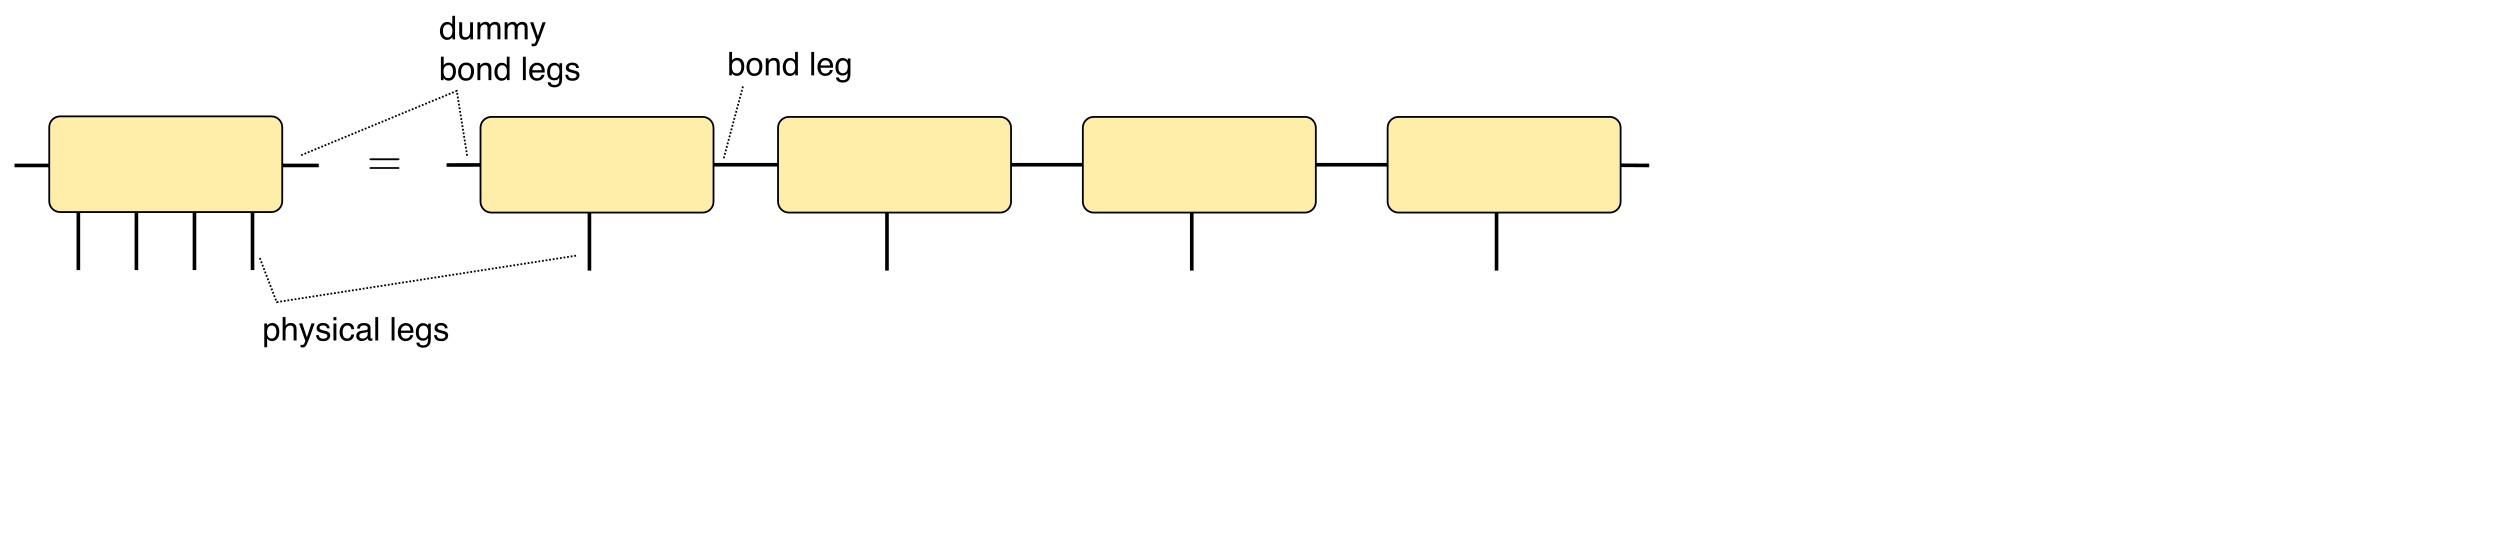
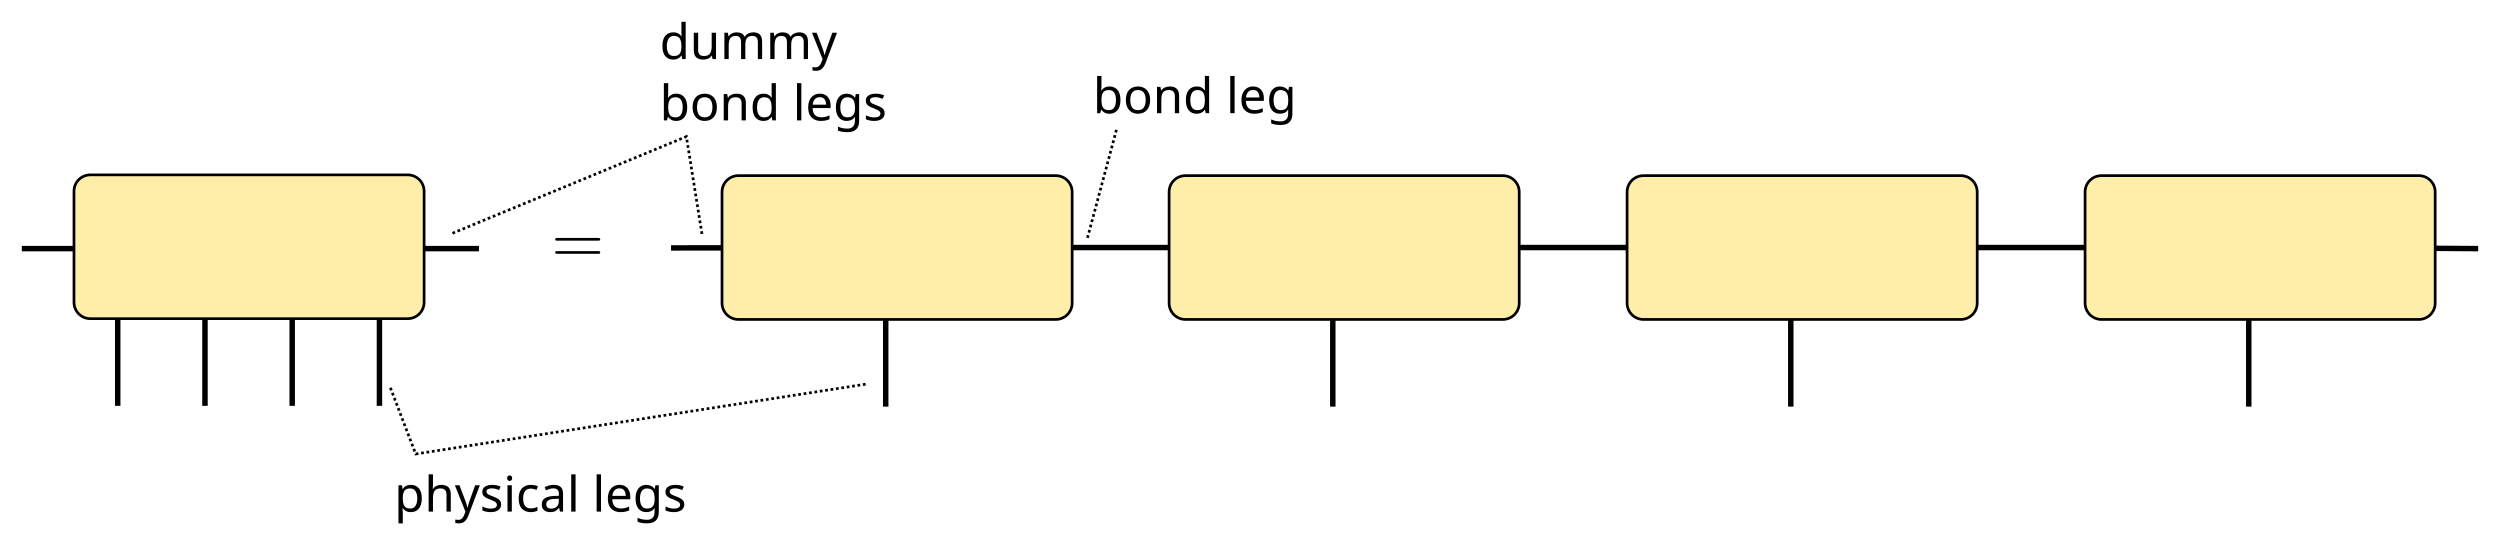
- <svg xmlns="http://www.w3.org/2000/svg" xmlns:xlink="http://www.w3.org/1999/xlink" width="689pt" height="150pt" viewBox="0 0 689 150" version="1.1">
-   <defs>
-     <g>
-       <symbol overflow="visible" id="glyph0-0">
-         <path style="stroke:none;" d="" />
-       </symbol>
-       <symbol overflow="visible" id="glyph0-1">
-         <path style="stroke:none;" d="M 1.402 -1.031 C 1.617 -0.691 1.957 -0.523 2.43 -0.523 C 2.797 -0.523 3.098 -0.68 3.332 -0.996 C 3.57 -1.309 3.688 -1.762 3.688 -2.352 C 3.688 -2.945 3.566 -3.387 3.32 -3.672 C 3.078 -3.957 2.777 -4.102 2.422 -4.102 C 2.023 -4.102 1.699 -3.949 1.453 -3.645 C 1.203 -3.34 1.082 -2.891 1.082 -2.297 C 1.082 -1.793 1.188 -1.371 1.402 -1.031 Z M 3.176 -4.562 C 3.316 -4.473 3.477 -4.32 3.656 -4.102 L 3.656 -6.477 L 4.418 -6.477 L 4.418 0 L 3.703 0 L 3.703 -0.656 C 3.52 -0.363 3.301 -0.156 3.051 -0.027 C 2.797 0.102 2.508 0.168 2.184 0.168 C 1.66 0.168 1.207 -0.055 0.82 -0.496 C 0.438 -0.938 0.246 -1.523 0.246 -2.254 C 0.246 -2.941 0.422 -3.535 0.77 -4.035 C 1.121 -4.539 1.621 -4.789 2.273 -4.789 C 2.633 -4.789 2.934 -4.715 3.176 -4.562 Z M 3.176 -4.562 " />
-       </symbol>
-       <symbol overflow="visible" id="glyph0-2">
-         <path style="stroke:none;" d="M 1.371 -4.707 L 1.371 -1.582 C 1.371 -1.34 1.41 -1.145 1.484 -0.992 C 1.625 -0.711 1.887 -0.57 2.273 -0.57 C 2.824 -0.57 3.199 -0.816 3.398 -1.309 C 3.504 -1.574 3.559 -1.934 3.559 -2.395 L 3.559 -4.707 L 4.352 -4.707 L 4.352 0 L 3.602 0 L 3.613 -0.695 C 3.512 -0.516 3.383 -0.363 3.23 -0.242 C 2.93 0.004 2.562 0.129 2.133 0.129 C 1.461 0.129 1.004 -0.098 0.762 -0.543 C 0.629 -0.785 0.562 -1.105 0.562 -1.508 L 0.562 -4.707 Z M 1.371 -4.707 " />
-       </symbol>
-       <symbol overflow="visible" id="glyph0-3">
-         <path style="stroke:none;" d="M 0.578 -4.707 L 1.363 -4.707 L 1.363 -4.039 C 1.551 -4.27 1.719 -4.438 1.871 -4.543 C 2.133 -4.723 2.43 -4.812 2.758 -4.812 C 3.133 -4.812 3.438 -4.719 3.664 -4.535 C 3.793 -4.43 3.91 -4.273 4.016 -4.07 C 4.191 -4.32 4.398 -4.508 4.637 -4.629 C 4.875 -4.75 5.141 -4.812 5.434 -4.812 C 6.066 -4.812 6.5 -4.582 6.727 -4.125 C 6.852 -3.879 6.91 -3.551 6.91 -3.133 L 6.91 0 L 6.09 0 L 6.09 -3.27 C 6.09 -3.582 6.012 -3.797 5.855 -3.914 C 5.699 -4.031 5.508 -4.09 5.281 -4.09 C 4.973 -4.09 4.703 -3.988 4.48 -3.777 C 4.258 -3.57 4.145 -3.223 4.145 -2.738 L 4.145 0 L 3.34 0 L 3.34 -3.07 C 3.34 -3.391 3.301 -3.625 3.227 -3.77 C 3.105 -3.988 2.883 -4.102 2.555 -4.102 C 2.254 -4.102 1.984 -3.984 1.738 -3.754 C 1.492 -3.523 1.371 -3.102 1.371 -2.496 L 1.371 0 L 0.578 0 Z M 0.578 -4.707 " />
-       </symbol>
-       <symbol overflow="visible" id="glyph0-4">
-         <path style="stroke:none;" d="M 3.52 -4.707 L 4.395 -4.707 C 4.281 -4.406 4.035 -3.715 3.652 -2.641 C 3.363 -1.832 3.125 -1.172 2.93 -0.664 C 2.473 0.539 2.152 1.27 1.965 1.535 C 1.777 1.797 1.453 1.93 0.996 1.93 C 0.887 1.93 0.801 1.926 0.742 1.914 C 0.68 1.906 0.605 1.891 0.52 1.867 L 0.52 1.148 C 0.656 1.184 0.754 1.207 0.816 1.219 C 0.879 1.227 0.934 1.23 0.98 1.23 C 1.125 1.23 1.234 1.207 1.305 1.156 C 1.371 1.109 1.43 1.051 1.477 0.98 C 1.492 0.957 1.543 0.836 1.633 0.621 C 1.727 0.402 1.793 0.242 1.832 0.137 L 0.094 -4.707 L 0.988 -4.707 L 2.25 -0.875 Z M 3.52 -4.707 " />
-       </symbol>
-       <symbol overflow="visible" id="glyph0-5">
-         <g>
- </g>
-       </symbol>
-       <symbol overflow="visible" id="glyph0-6">
-         <path style="stroke:none;" d="M 0.52 -6.477 L 1.289 -6.477 L 1.289 -4.137 C 1.461 -4.359 1.668 -4.531 1.906 -4.652 C 2.148 -4.77 2.406 -4.828 2.688 -4.828 C 3.273 -4.828 3.75 -4.629 4.113 -4.227 C 4.48 -3.824 4.66 -3.227 4.66 -2.441 C 4.66 -1.699 4.48 -1.082 4.121 -0.59 C 3.762 -0.098 3.262 0.148 2.625 0.148 C 2.266 0.148 1.965 0.062 1.719 -0.109 C 1.57 -0.211 1.414 -0.375 1.246 -0.602 L 1.246 0 L 0.52 0 Z M 3.535 -1.059 C 3.746 -1.398 3.855 -1.848 3.855 -2.402 C 3.855 -2.898 3.746 -3.309 3.535 -3.633 C 3.324 -3.957 3.012 -4.121 2.598 -4.121 C 2.238 -4.121 1.922 -3.988 1.648 -3.723 C 1.379 -3.457 1.242 -3.016 1.242 -2.402 C 1.242 -1.961 1.301 -1.602 1.41 -1.328 C 1.617 -0.809 2.008 -0.551 2.574 -0.551 C 3.004 -0.551 3.324 -0.719 3.535 -1.059 Z M 3.535 -1.059 " />
-       </symbol>
-       <symbol overflow="visible" id="glyph0-7">
-         <path style="stroke:none;" d="M 3.527 -1.105 C 3.723 -1.504 3.82 -1.945 3.82 -2.43 C 3.82 -2.871 3.75 -3.227 3.609 -3.504 C 3.387 -3.938 3 -4.152 2.457 -4.152 C 1.973 -4.152 1.621 -3.969 1.402 -3.598 C 1.184 -3.23 1.07 -2.785 1.07 -2.262 C 1.07 -1.762 1.184 -1.344 1.402 -1.012 C 1.621 -0.676 1.969 -0.508 2.449 -0.508 C 2.973 -0.508 3.332 -0.707 3.527 -1.105 Z M 4.016 -4.234 C 4.434 -3.832 4.645 -3.238 4.645 -2.453 C 4.645 -1.695 4.461 -1.066 4.09 -0.57 C 3.723 -0.074 3.148 0.172 2.371 0.172 C 1.727 0.172 1.211 -0.047 0.832 -0.484 C 0.449 -0.922 0.258 -1.512 0.258 -2.25 C 0.258 -3.039 0.461 -3.672 0.859 -4.141 C 1.262 -4.609 1.801 -4.844 2.477 -4.844 C 3.086 -4.844 3.598 -4.641 4.016 -4.234 Z M 4.016 -4.234 " />
-       </symbol>
-       <symbol overflow="visible" id="glyph0-8">
-         <path style="stroke:none;" d="M 0.578 -4.707 L 1.332 -4.707 L 1.332 -4.039 C 1.555 -4.312 1.789 -4.512 2.039 -4.633 C 2.289 -4.75 2.566 -4.812 2.871 -4.812 C 3.539 -4.812 3.988 -4.578 4.223 -4.113 C 4.352 -3.859 4.418 -3.492 4.418 -3.02 L 4.418 0 L 3.613 0 L 3.613 -2.965 C 3.613 -3.254 3.57 -3.484 3.484 -3.66 C 3.344 -3.953 3.09 -4.102 2.719 -4.102 C 2.531 -4.102 2.379 -4.082 2.258 -4.043 C 2.043 -3.977 1.852 -3.848 1.688 -3.656 C 1.555 -3.5 1.469 -3.34 1.43 -3.176 C 1.391 -3.008 1.371 -2.773 1.371 -2.465 L 1.371 0 L 0.578 0 Z M 0.578 -4.707 " />
-       </symbol>
-       <symbol overflow="visible" id="glyph0-9">
-         <path style="stroke:none;" d="M 0.602 -6.453 L 1.395 -6.453 L 1.395 0 L 0.602 0 Z M 0.602 -6.453 " />
-       </symbol>
-       <symbol overflow="visible" id="glyph0-10">
-         <path style="stroke:none;" d="M 3.512 -4.578 C 3.824 -4.422 4.062 -4.219 4.227 -3.969 C 4.387 -3.73 4.492 -3.453 4.543 -3.137 C 4.59 -2.922 4.613 -2.574 4.613 -2.102 L 1.164 -2.102 C 1.18 -1.625 1.293 -1.238 1.504 -0.953 C 1.715 -0.664 2.039 -0.52 2.484 -0.52 C 2.895 -0.52 3.227 -0.656 3.473 -0.926 C 3.613 -1.086 3.711 -1.27 3.77 -1.477 L 4.547 -1.477 C 4.527 -1.305 4.461 -1.109 4.344 -0.898 C 4.227 -0.688 4.098 -0.512 3.953 -0.379 C 3.715 -0.145 3.418 0.016 3.062 0.098 C 2.871 0.145 2.656 0.168 2.418 0.168 C 1.832 0.168 1.336 -0.047 0.926 -0.473 C 0.52 -0.898 0.316 -1.496 0.316 -2.262 C 0.316 -3.02 0.52 -3.633 0.93 -4.105 C 1.34 -4.574 1.879 -4.812 2.539 -4.812 C 2.875 -4.812 3.199 -4.734 3.512 -4.578 Z M 3.801 -2.73 C 3.77 -3.07 3.695 -3.344 3.578 -3.551 C 3.359 -3.93 3 -4.121 2.492 -4.121 C 2.129 -4.121 1.824 -3.992 1.578 -3.727 C 1.332 -3.465 1.199 -3.133 1.188 -2.73 Z M 3.801 -2.73 " />
-       </symbol>
-       <symbol overflow="visible" id="glyph0-11">
-         <path style="stroke:none;" d="M 3.207 -4.516 C 3.355 -4.414 3.508 -4.266 3.664 -4.07 L 3.664 -4.66 L 4.395 -4.66 L 4.395 -0.383 C 4.395 0.215 4.305 0.688 4.129 1.031 C 3.801 1.672 3.184 1.992 2.273 1.992 C 1.766 1.992 1.34 1.879 0.992 1.648 C 0.648 1.422 0.453 1.066 0.414 0.586 L 1.219 0.586 C 1.254 0.797 1.332 0.957 1.445 1.07 C 1.625 1.246 1.906 1.336 2.289 1.336 C 2.895 1.336 3.293 1.121 3.48 0.695 C 3.59 0.441 3.645 -0.008 3.633 -0.656 C 3.477 -0.414 3.285 -0.234 3.062 -0.117 C 2.84 0 2.547 0.059 2.18 0.059 C 1.668 0.059 1.223 -0.125 0.84 -0.484 C 0.457 -0.848 0.27 -1.445 0.27 -2.281 C 0.27 -3.07 0.461 -3.684 0.848 -4.125 C 1.23 -4.566 1.695 -4.789 2.242 -4.789 C 2.609 -4.789 2.934 -4.699 3.207 -4.516 Z M 3.305 -3.668 C 3.062 -3.949 2.758 -4.09 2.387 -4.09 C 1.828 -4.09 1.449 -3.832 1.242 -3.309 C 1.133 -3.031 1.082 -2.664 1.082 -2.215 C 1.082 -1.684 1.188 -1.281 1.402 -1.004 C 1.617 -0.727 1.91 -0.59 2.273 -0.59 C 2.84 -0.59 3.238 -0.844 3.473 -1.359 C 3.602 -1.648 3.664 -1.984 3.664 -2.371 C 3.664 -2.957 3.543 -3.387 3.305 -3.668 Z M 3.305 -3.668 " />
-       </symbol>
-       <symbol overflow="visible" id="glyph0-12">
-         <path style="stroke:none;" d="M 1.051 -1.477 C 1.074 -1.211 1.141 -1.012 1.246 -0.871 C 1.445 -0.617 1.793 -0.488 2.285 -0.488 C 2.578 -0.488 2.836 -0.551 3.059 -0.68 C 3.281 -0.805 3.391 -1.004 3.391 -1.27 C 3.391 -1.473 3.305 -1.625 3.125 -1.73 C 3.012 -1.797 2.785 -1.871 2.449 -1.957 L 1.82 -2.113 C 1.418 -2.215 1.121 -2.324 0.93 -2.449 C 0.59 -2.66 0.422 -2.957 0.422 -3.336 C 0.422 -3.781 0.582 -4.141 0.902 -4.418 C 1.223 -4.691 1.656 -4.828 2.195 -4.828 C 2.906 -4.828 3.418 -4.621 3.73 -4.207 C 3.926 -3.941 4.023 -3.656 4.016 -3.352 L 3.27 -3.352 C 3.254 -3.531 3.191 -3.695 3.082 -3.84 C 2.898 -4.047 2.582 -4.152 2.137 -4.152 C 1.836 -4.152 1.609 -4.094 1.457 -3.98 C 1.305 -3.867 1.227 -3.715 1.227 -3.527 C 1.227 -3.324 1.328 -3.16 1.527 -3.035 C 1.645 -2.961 1.82 -2.898 2.047 -2.844 L 2.57 -2.715 C 3.141 -2.578 3.52 -2.445 3.715 -2.316 C 4.02 -2.113 4.176 -1.797 4.176 -1.363 C 4.176 -0.945 4.016 -0.582 3.699 -0.277 C 3.379 0.027 2.895 0.18 2.246 0.18 C 1.547 0.18 1.051 0.02 0.758 -0.297 C 0.465 -0.613 0.309 -1.008 0.289 -1.477 Z M 1.051 -1.477 " />
-       </symbol>
-       <symbol overflow="visible" id="glyph0-13">
-         <path style="stroke:none;" d="M 3.488 -0.996 C 3.73 -1.305 3.855 -1.766 3.855 -2.383 C 3.855 -2.758 3.801 -3.078 3.691 -3.348 C 3.484 -3.867 3.109 -4.125 2.566 -4.125 C 2.02 -4.125 1.645 -3.852 1.441 -3.305 C 1.332 -3.012 1.277 -2.641 1.277 -2.188 C 1.277 -1.824 1.332 -1.516 1.441 -1.262 C 1.645 -0.773 2.02 -0.531 2.566 -0.531 C 2.934 -0.531 3.242 -0.688 3.488 -0.996 Z M 0.52 -4.684 L 1.289 -4.684 L 1.289 -4.059 C 1.445 -4.273 1.617 -4.441 1.805 -4.555 C 2.07 -4.73 2.387 -4.82 2.746 -4.82 C 3.281 -4.82 3.73 -4.617 4.105 -4.207 C 4.477 -3.797 4.66 -3.215 4.66 -2.457 C 4.66 -1.43 4.395 -0.699 3.859 -0.258 C 3.52 0.02 3.121 0.156 2.672 0.156 C 2.316 0.156 2.02 0.082 1.781 -0.074 C 1.641 -0.164 1.48 -0.312 1.309 -0.527 L 1.309 1.875 L 0.52 1.875 Z M 0.52 -4.684 " />
-       </symbol>
-       <symbol overflow="visible" id="glyph0-14">
-         <path style="stroke:none;" d="M 0.578 -6.477 L 1.371 -6.477 L 1.371 -4.07 C 1.559 -4.309 1.727 -4.473 1.875 -4.57 C 2.129 -4.738 2.449 -4.82 2.828 -4.82 C 3.512 -4.82 3.977 -4.582 4.219 -4.105 C 4.352 -3.844 4.418 -3.48 4.418 -3.02 L 4.418 0 L 3.602 0 L 3.602 -2.965 C 3.602 -3.312 3.559 -3.566 3.473 -3.727 C 3.328 -3.984 3.059 -4.113 2.664 -4.113 C 2.336 -4.113 2.039 -4 1.77 -3.773 C 1.504 -3.547 1.371 -3.121 1.371 -2.496 L 1.371 0 L 0.578 0 Z M 0.578 -6.477 " />
-       </symbol>
-       <symbol overflow="visible" id="glyph0-15">
-         <path style="stroke:none;" d="M 0.578 -4.684 L 1.383 -4.684 L 1.383 0 L 0.578 0 Z M 0.578 -6.453 L 1.383 -6.453 L 1.383 -5.559 L 0.578 -5.559 Z M 0.578 -6.453 " />
-       </symbol>
-       <symbol overflow="visible" id="glyph0-16">
-         <path style="stroke:none;" d="M 3.688 -4.457 C 4.02 -4.199 4.223 -3.754 4.289 -3.125 L 3.52 -3.125 C 3.473 -3.414 3.367 -3.656 3.199 -3.848 C 3.031 -4.039 2.766 -4.137 2.395 -4.137 C 1.891 -4.137 1.531 -3.891 1.312 -3.398 C 1.172 -3.078 1.102 -2.684 1.102 -2.215 C 1.102 -1.742 1.203 -1.348 1.402 -1.023 C 1.602 -0.703 1.914 -0.539 2.344 -0.539 C 2.672 -0.539 2.93 -0.641 3.121 -0.84 C 3.312 -1.043 3.445 -1.316 3.52 -1.664 L 4.289 -1.664 C 4.199 -1.039 3.98 -0.586 3.629 -0.297 C 3.277 -0.008 2.828 0.137 2.281 0.137 C 1.664 0.137 1.176 -0.09 0.809 -0.539 C 0.441 -0.988 0.258 -1.551 0.258 -2.223 C 0.258 -3.051 0.461 -3.691 0.859 -4.152 C 1.262 -4.613 1.773 -4.844 2.395 -4.844 C 2.926 -4.844 3.355 -4.715 3.688 -4.457 Z M 3.688 -4.457 " />
-       </symbol>
-       <symbol overflow="visible" id="glyph0-17">
-         <path style="stroke:none;" d="M 1.438 -0.711 C 1.605 -0.578 1.801 -0.516 2.031 -0.516 C 2.309 -0.516 2.578 -0.578 2.84 -0.707 C 3.277 -0.922 3.496 -1.27 3.496 -1.758 L 3.496 -2.395 C 3.402 -2.332 3.277 -2.281 3.125 -2.242 C 2.973 -2.199 2.824 -2.172 2.676 -2.152 L 2.195 -2.09 C 1.91 -2.055 1.695 -1.992 1.551 -1.91 C 1.309 -1.773 1.188 -1.555 1.188 -1.254 C 1.188 -1.023 1.27 -0.844 1.438 -0.711 Z M 3.102 -2.852 C 3.285 -2.875 3.406 -2.953 3.469 -3.082 C 3.504 -3.152 3.52 -3.25 3.52 -3.383 C 3.52 -3.652 3.422 -3.848 3.23 -3.969 C 3.039 -4.09 2.766 -4.152 2.406 -4.152 C 1.996 -4.152 1.703 -4.043 1.527 -3.82 C 1.434 -3.695 1.371 -3.512 1.34 -3.27 L 0.602 -3.27 C 0.617 -3.848 0.805 -4.254 1.168 -4.48 C 1.527 -4.707 1.949 -4.82 2.426 -4.82 C 2.98 -4.82 3.43 -4.715 3.773 -4.504 C 4.117 -4.293 4.289 -3.965 4.289 -3.52 L 4.289 -0.809 C 4.289 -0.727 4.305 -0.66 4.34 -0.609 C 4.375 -0.559 4.445 -0.535 4.551 -0.535 C 4.586 -0.535 4.625 -0.539 4.672 -0.543 C 4.715 -0.547 4.762 -0.555 4.812 -0.562 L 4.812 0.023 C 4.688 0.059 4.594 0.078 4.531 0.086 C 4.465 0.098 4.379 0.102 4.266 0.102 C 3.992 0.102 3.797 0.004 3.672 -0.188 C 3.609 -0.289 3.562 -0.438 3.539 -0.625 C 3.375 -0.414 3.145 -0.23 2.844 -0.074 C 2.543 0.082 2.207 0.156 1.844 0.156 C 1.41 0.156 1.051 0.027 0.777 -0.238 C 0.5 -0.504 0.359 -0.836 0.359 -1.234 C 0.359 -1.672 0.496 -2.008 0.77 -2.25 C 1.043 -2.488 1.398 -2.637 1.84 -2.695 Z M 3.102 -2.852 " />
-       </symbol>
+ <svg xmlns="http://www.w3.org/2000/svg" xmlns:ns1="http://www.iki.fi/pav/software/textext/" width="458.532" height="99.709" id="svg73625" version="1.1">
+   <defs id="defs73627" />
+   <g id="layer1" transform="translate(-57.21875,-589.507)">
+     <path style="fill:none;stroke:#000000;stroke-width:1px;stroke-linecap:butt;stroke-linejoin:miter;stroke-opacity:1" d="m 145.065,635.105 -83.843,0" id="path93563" />
+     <path id="path93400" d="m 219.67,635.558 0,28.527" style="fill:none;stroke:#000000;stroke-width:1px;stroke-linecap:butt;stroke-linejoin:miter;stroke-opacity:1" />
+     <rect ry="3" rx="3" y="621.722" x="189.647" height="26.375" width="64.215" id="rect93402" style="fill:#ffeeaa;fill-opacity:1;stroke:#000000;stroke-width:0.5;stroke-linecap:round;stroke-linejoin:miter;stroke-miterlimit:4;stroke-opacity:1;stroke-dasharray:none;stroke-dashoffset:0" />
+     <path style="fill:none;stroke:#000000;stroke-width:1px;stroke-linecap:butt;stroke-linejoin:miter;stroke-opacity:1" d="m 301.67,635.558 0,28.527" id="path93404" />
+     <path id="path93406" d="m 385.67,635.558 0,28.527" style="fill:none;stroke:#000000;stroke-width:1px;stroke-linecap:butt;stroke-linejoin:miter;stroke-opacity:1" />
+     <path style="fill:none;stroke:#000000;stroke-width:1px;stroke-linecap:butt;stroke-linejoin:miter;stroke-opacity:1" d="m 469.67,635.558 0,28.527" id="path93408" />
+     <path id="path93410" d="m 253.862,634.909 51.785,0" style="fill:none;stroke:#000000;stroke-width:1px;stroke-linecap:butt;stroke-linejoin:miter;stroke-opacity:1" />
+     <path id="path93412" d="m 335.862,634.909 51.785,0" style="fill:none;stroke:#000000;stroke-width:1px;stroke-linecap:butt;stroke-linejoin:miter;stroke-opacity:1" />
+     <path id="path93414" d="m 419.862,634.909 51.785,0" style="fill:none;stroke:#000000;stroke-width:1px;stroke-linecap:butt;stroke-linejoin:miter;stroke-opacity:1" />
+     <path style="fill:none;stroke:#000000;stroke-width:1px;stroke-linecap:butt;stroke-linejoin:miter;stroke-opacity:1" d="m 78.812,635.416 0,28.527" id="path93416" />
+     <path id="path93418" d="m 94.812,635.416 0,28.527" style="fill:none;stroke:#000000;stroke-width:1px;stroke-linecap:butt;stroke-linejoin:miter;stroke-opacity:1" />
+     <path id="path93420" d="m 110.812,635.416 0,28.527" style="fill:none;stroke:#000000;stroke-width:1px;stroke-linecap:butt;stroke-linejoin:miter;stroke-opacity:1" />
+     <path style="fill:none;stroke:#000000;stroke-width:1px;stroke-linecap:butt;stroke-linejoin:miter;stroke-opacity:1" d="m 126.812,635.416 0,28.527" id="path93422" />
+     <rect style="fill:#ffeeaa;fill-opacity:1;stroke:#000000;stroke-width:0.5;stroke-linecap:round;stroke-linejoin:miter;stroke-miterlimit:4;stroke-opacity:1;stroke-dasharray:none;stroke-dashoffset:0" id="rect93424" width="64.215" height="26.375" x="70.789" y="621.579" rx="3" ry="3" />
+     <g style="font-style:normal;font-variant:normal;font-weight:normal;font-stretch:normal;letter-spacing:normal;word-spacing:normal;text-anchor:start;fill:none;stroke:#000000;stroke-linecap:butt;stroke-linejoin:miter;stroke-miterlimit:10.433;stroke-opacity:1;stroke-dasharray:none;stroke-dashoffset:0" ns1:preamble="/home/milan/phd/Dokumente/tex/graphics/svg_mathbbm.tex" ns1:text="$=$" word-spacing="normal" letter-spacing="normal" font-size-adjust="none" font-stretch="normal" font-weight="normal" font-variant="normal" font-style="normal" stroke-miterlimit="10.433" xml:space="preserve" transform="matrix(1.25,0,0,-1.25,-120.9456,1521.615)" id="g93426">
+       <path id="path93428" d="m 230.27,710.37 0.03,0 0.02,0 0.03,0 0.02,0.01 0.01,0 0.02,0 0.01,0 0.02,0 0.01,0 0.01,0.01 0.02,0 0.01,0 0.01,0.01 0.01,0 0.02,0.01 0.01,0 0.01,0.01 0.01,0.01 0.01,0.01 0.01,0.01 0,0.01 0.01,0 0,0.01 0,0 0.01,0.01 0,0.01 0,0 0,0.01 0.01,0.01 0,0 0,0.01 0,0.01 0,0.01 0,0.01 0,0 0,0.01 0,0.01 c 0,0.2 -0.18,0.2 -0.32,0.2 h -5.96 c -0.14,0 -0.33,0 -0.33,-0.2 0,-0.2 0.19,-0.2 0.34,-0.2 z" style="fill:#000000;stroke-width:0" />
+       <path id="path93430" d="m 230.28,708.45 0.01,0 0.01,0 0.03,0 0.03,0 0.01,0 0.02,0 0.01,0 0.01,0 0.02,0 0.01,0.01 0.02,0 0.01,0 0.01,0.01 0.01,0 0.02,0.01 0.01,0 0.01,0.01 0.01,0 0.01,0.01 0.01,0.01 0.01,0.01 0,0 0,0.01 0.01,0.01 0,0 0,0.01 0.01,0 0,0.01 0,0.01 0,0 0.01,0.01 0,0.01 0,0 0,0.01 0,0.01 0,0.01 0,0.01 0,0.01 0,0.01 c 0,0.19 -0.18,0.19 -0.33,0.19 h -5.94 c -0.15,0 -0.34,0 -0.34,-0.19 0,-0.2 0.19,-0.2 0.33,-0.2 z" style="fill:#000000;stroke-width:0" />
    </g>
-   </defs>
-   <g id="surface1">
-     <path style="fill:none;stroke-width:1;stroke-linecap:butt;stroke-linejoin:miter;stroke:rgb(0%,0%,0%);stroke-opacity:1;stroke-miterlimit:4;" d="M 145.066 635.105 L 61.223 635.105 " transform="matrix(1,0,0,1,-57.21875,-589.507)" />
-     <path style="fill:none;stroke-width:1;stroke-linecap:butt;stroke-linejoin:miter;stroke:rgb(0%,0%,0%);stroke-opacity:1;stroke-miterlimit:4;" d="M 219.668 635.558 L 219.668 664.085 " transform="matrix(1,0,0,1,-57.21875,-589.507)" />
-     <path style="fill-rule:nonzero;fill:rgb(100%,93.333%,66.667%);fill-opacity:1;stroke-width:0.5;stroke-linecap:round;stroke-linejoin:miter;stroke:rgb(0%,0%,0%);stroke-opacity:1;stroke-miterlimit:4;" d="M 192.648 621.722 L 250.863 621.722 C 252.52 621.722 253.863 623.066 253.863 624.722 L 253.863 645.097 C 253.863 646.753 252.52 648.097 250.863 648.097 L 192.648 648.097 C 190.988 648.097 189.648 646.753 189.648 645.097 L 189.648 624.722 C 189.648 623.066 190.988 621.722 192.648 621.722 Z M 192.648 621.722 " transform="matrix(1,0,0,1,-57.21875,-589.507)" />
-     <path style="fill:none;stroke-width:1;stroke-linecap:butt;stroke-linejoin:miter;stroke:rgb(0%,0%,0%);stroke-opacity:1;stroke-miterlimit:4;" d="M 301.668 635.558 L 301.668 664.085 " transform="matrix(1,0,0,1,-57.21875,-589.507)" />
-     <path style="fill:none;stroke-width:1;stroke-linecap:butt;stroke-linejoin:miter;stroke:rgb(0%,0%,0%);stroke-opacity:1;stroke-miterlimit:4;" d="M 385.668 635.558 L 385.668 664.085 " transform="matrix(1,0,0,1,-57.21875,-589.507)" />
-     <path style="fill:none;stroke-width:1;stroke-linecap:butt;stroke-linejoin:miter;stroke:rgb(0%,0%,0%);stroke-opacity:1;stroke-miterlimit:4;" d="M 469.668 635.558 L 469.668 664.085 " transform="matrix(1,0,0,1,-57.21875,-589.507)" />
-     <path style="fill:none;stroke-width:1;stroke-linecap:butt;stroke-linejoin:miter;stroke:rgb(0%,0%,0%);stroke-opacity:1;stroke-miterlimit:4;" d="M 253.863 634.909 L 305.648 634.909 " transform="matrix(1,0,0,1,-57.21875,-589.507)" />
-     <path style="fill:none;stroke-width:1;stroke-linecap:butt;stroke-linejoin:miter;stroke:rgb(0%,0%,0%);stroke-opacity:1;stroke-miterlimit:4;" d="M 335.863 634.909 L 387.648 634.909 " transform="matrix(1,0,0,1,-57.21875,-589.507)" />
-     <path style="fill:none;stroke-width:1;stroke-linecap:butt;stroke-linejoin:miter;stroke:rgb(0%,0%,0%);stroke-opacity:1;stroke-miterlimit:4;" d="M 419.863 634.909 L 471.648 634.909 " transform="matrix(1,0,0,1,-57.21875,-589.507)" />
-     <path style="fill:none;stroke-width:1;stroke-linecap:butt;stroke-linejoin:miter;stroke:rgb(0%,0%,0%);stroke-opacity:1;stroke-miterlimit:4;" d="M 78.812 635.417 L 78.812 663.941 " transform="matrix(1,0,0,1,-57.21875,-589.507)" />
-     <path style="fill:none;stroke-width:1;stroke-linecap:butt;stroke-linejoin:miter;stroke:rgb(0%,0%,0%);stroke-opacity:1;stroke-miterlimit:4;" d="M 94.812 635.417 L 94.812 663.941 " transform="matrix(1,0,0,1,-57.21875,-589.507)" />
-     <path style="fill:none;stroke-width:1;stroke-linecap:butt;stroke-linejoin:miter;stroke:rgb(0%,0%,0%);stroke-opacity:1;stroke-miterlimit:4;" d="M 110.812 635.417 L 110.812 663.941 " transform="matrix(1,0,0,1,-57.21875,-589.507)" />
-     <path style="fill:none;stroke-width:1;stroke-linecap:butt;stroke-linejoin:miter;stroke:rgb(0%,0%,0%);stroke-opacity:1;stroke-miterlimit:4;" d="M 126.812 635.417 L 126.812 663.941 " transform="matrix(1,0,0,1,-57.21875,-589.507)" />
-     <path style="fill-rule:nonzero;fill:rgb(100%,93.333%,66.667%);fill-opacity:1;stroke-width:0.5;stroke-linecap:round;stroke-linejoin:miter;stroke:rgb(0%,0%,0%);stroke-opacity:1;stroke-miterlimit:4;" d="M 73.789 621.577 L 132.004 621.577 C 133.66 621.577 135.004 622.921 135.004 624.577 L 135.004 644.952 C 135.004 646.612 133.66 647.952 132.004 647.952 L 73.789 647.952 C 72.133 647.952 70.789 646.612 70.789 644.952 L 70.789 624.577 C 70.789 622.921 72.133 621.577 73.789 621.577 Z M 73.789 621.577 " transform="matrix(1,0,0,1,-57.21875,-589.507)" />
-     <path style=" stroke:none;fill-rule:nonzero;fill:rgb(0%,0%,0%);fill-opacity:1;" d="M 109.672 44.145 L 109.773 44.145 L 109.797 44.133 L 109.887 44.133 L 109.898 44.121 L 109.938 44.121 L 109.949 44.109 L 109.961 44.109 L 109.984 44.094 L 110 44.094 L 110.047 44.047 L 110.047 44.031 L 110.062 44.031 L 110.062 44.02 L 110.074 44.008 L 110.074 43.984 L 110.086 43.969 L 110.086 43.895 C 110.086 43.645 109.859 43.645 109.688 43.645 L 102.234 43.645 C 102.062 43.645 101.824 43.645 101.824 43.895 C 101.824 44.145 102.062 44.145 102.25 44.145 Z M 109.672 44.145 " />
-     <path style=" stroke:none;fill-rule:nonzero;fill:rgb(0%,0%,0%);fill-opacity:1;" d="M 109.688 46.547 L 109.875 46.547 L 109.887 46.531 L 109.922 46.531 L 109.938 46.52 L 109.949 46.52 L 109.973 46.508 L 109.984 46.508 L 110 46.496 L 110.012 46.496 L 110.023 46.484 L 110.035 46.469 L 110.047 46.457 L 110.047 46.445 L 110.062 46.434 L 110.062 46.422 L 110.074 46.422 L 110.074 46.395 L 110.086 46.383 L 110.086 46.297 C 110.086 46.059 109.859 46.059 109.672 46.059 L 102.25 46.059 C 102.062 46.059 101.824 46.059 101.824 46.297 C 101.824 46.547 102.062 46.547 102.234 46.547 Z M 109.688 46.547 " />
-     <path style="fill-rule:nonzero;fill:rgb(100%,93.333%,66.667%);fill-opacity:1;stroke-width:0.5;stroke-linecap:round;stroke-linejoin:miter;stroke:rgb(0%,0%,0%);stroke-opacity:1;stroke-miterlimit:4;" d="M 442.648 621.722 L 500.863 621.722 C 502.52 621.722 503.863 623.066 503.863 624.722 L 503.863 645.097 C 503.863 646.753 502.52 648.097 500.863 648.097 L 442.648 648.097 C 440.988 648.097 439.648 646.753 439.648 645.097 L 439.648 624.722 C 439.648 623.066 440.988 621.722 442.648 621.722 Z M 442.648 621.722 " transform="matrix(1,0,0,1,-57.21875,-589.507)" />
-     <path style="fill-rule:nonzero;fill:rgb(100%,93.333%,66.667%);fill-opacity:1;stroke-width:0.5;stroke-linecap:round;stroke-linejoin:miter;stroke:rgb(0%,0%,0%);stroke-opacity:1;stroke-miterlimit:4;" d="M 358.648 621.722 L 416.863 621.722 C 418.52 621.722 419.863 623.066 419.863 624.722 L 419.863 645.097 C 419.863 646.753 418.52 648.097 416.863 648.097 L 358.648 648.097 C 356.988 648.097 355.648 646.753 355.648 645.097 L 355.648 624.722 C 355.648 623.066 356.988 621.722 358.648 621.722 Z M 358.648 621.722 " transform="matrix(1,0,0,1,-57.21875,-589.507)" />
-     <path style="fill-rule:nonzero;fill:rgb(100%,93.333%,66.667%);fill-opacity:1;stroke-width:0.5;stroke-linecap:round;stroke-linejoin:miter;stroke:rgb(0%,0%,0%);stroke-opacity:1;stroke-miterlimit:4;" d="M 274.648 621.722 L 332.863 621.722 C 334.52 621.722 335.863 623.066 335.863 624.722 L 335.863 645.097 C 335.863 646.753 334.52 648.097 332.863 648.097 L 274.648 648.097 C 272.988 648.097 271.648 646.753 271.648 645.097 L 271.648 624.722 C 271.648 623.066 272.988 621.722 274.648 621.722 Z M 274.648 621.722 " transform="matrix(1,0,0,1,-57.21875,-589.507)" />
-     <path style="fill:none;stroke-width:1;stroke-linecap:butt;stroke-linejoin:miter;stroke:rgb(0%,0%,0%);stroke-opacity:1;stroke-miterlimit:4;" d="M 189.648 634.964 L 180.293 634.98 " transform="matrix(1,0,0,1,-57.21875,-589.507)" />
-     <path style="fill:none;stroke-width:1;stroke-linecap:butt;stroke-linejoin:miter;stroke:rgb(0%,0%,0%);stroke-opacity:1;stroke-miterlimit:4;" d="M 503.863 635.054 L 511.75 635.105 " transform="matrix(1,0,0,1,-57.21875,-589.507)" />
-     <g style="fill:rgb(0%,0%,0%);fill-opacity:1;">
-       <use xlink:href="#glyph0-1" x="120.996" y="10.836" />
-       <use xlink:href="#glyph0-2" x="126.001" y="10.836" />
-       <use xlink:href="#glyph0-3" x="131.006" y="10.836" />
-       <use xlink:href="#glyph0-3" x="138.502" y="10.836" />
-       <use xlink:href="#glyph0-4" x="145.998" y="10.836" />
-       <use xlink:href="#glyph0-5" x="150.498" y="10.836" />
-     </g>
-     <g style="fill:rgb(0%,0%,0%);fill-opacity:1;">
-       <use xlink:href="#glyph0-6" x="120.996" y="22.086" />
-       <use xlink:href="#glyph0-7" x="126.001" y="22.086" />
-       <use xlink:href="#glyph0-8" x="131.006" y="22.086" />
-       <use xlink:href="#glyph0-1" x="136.011" y="22.086" />
-       <use xlink:href="#glyph0-5" x="141.016" y="22.086" />
-       <use xlink:href="#glyph0-9" x="143.516" y="22.086" />
-       <use xlink:href="#glyph0-10" x="145.515" y="22.086" />
-       <use xlink:href="#glyph0-11" x="150.52" y="22.086" />
-       <use xlink:href="#glyph0-12" x="155.524" y="22.086" />
-     </g>
-     <g style="fill:rgb(0%,0%,0%);fill-opacity:1;">
-       <use xlink:href="#glyph0-6" x="200.461" y="20.766" />
-       <use xlink:href="#glyph0-7" x="205.466" y="20.766" />
-       <use xlink:href="#glyph0-8" x="210.471" y="20.766" />
-       <use xlink:href="#glyph0-1" x="215.476" y="20.766" />
-       <use xlink:href="#glyph0-5" x="220.48" y="20.766" />
-       <use xlink:href="#glyph0-9" x="222.98" y="20.766" />
-       <use xlink:href="#glyph0-10" x="224.979" y="20.766" />
-       <use xlink:href="#glyph0-11" x="229.984" y="20.766" />
-     </g>
-     <g style="fill:rgb(0%,0%,0%);fill-opacity:1;">
-       <use xlink:href="#glyph0-13" x="72.316" y="93.836" />
-       <use xlink:href="#glyph0-14" x="77.321" y="93.836" />
-       <use xlink:href="#glyph0-4" x="82.326" y="93.836" />
-       <use xlink:href="#glyph0-12" x="86.826" y="93.836" />
-       <use xlink:href="#glyph0-15" x="91.326" y="93.836" />
-       <use xlink:href="#glyph0-16" x="93.325" y="93.836" />
-       <use xlink:href="#glyph0-17" x="97.825" y="93.836" />
-       <use xlink:href="#glyph0-9" x="102.83" y="93.836" />
-       <use xlink:href="#glyph0-5" x="104.829" y="93.836" />
-       <use xlink:href="#glyph0-9" x="107.329" y="93.836" />
-       <use xlink:href="#glyph0-10" x="109.328" y="93.836" />
-       <use xlink:href="#glyph0-11" x="114.333" y="93.836" />
-       <use xlink:href="#glyph0-12" x="119.338" y="93.836" />
-     </g>
-     <path style="fill:none;stroke-width:0.5;stroke-linecap:butt;stroke-linejoin:miter;stroke:rgb(0%,0%,0%);stroke-opacity:1;stroke-dasharray:0.5,0.5;stroke-miterlimit:4;" d="M 256.68 633.128 L 262.035 613.128 " transform="matrix(1,0,0,1,-57.21875,-589.507)" />
-     <path style="fill:none;stroke-width:0.5;stroke-linecap:butt;stroke-linejoin:miter;stroke:rgb(0%,0%,0%);stroke-opacity:1;stroke-dasharray:0.5,0.5;stroke-miterlimit:4;" d="M 128.824 660.628 L 133.465 672.773 L 216.324 659.917 " transform="matrix(1,0,0,1,-57.21875,-589.507)" />
-     <path style="fill:none;stroke-width:0.5;stroke-linecap:butt;stroke-linejoin:miter;stroke:rgb(0%,0%,0%);stroke-opacity:1;stroke-dasharray:0.5,0.5;stroke-miterlimit:4;" d="M 185.965 632.417 L 183.109 614.558 L 139.895 632.417 " transform="matrix(1,0,0,1,-57.21875,-589.507)" />
+     <rect style="fill:#ffeeaa;fill-opacity:1;stroke:#000000;stroke-width:0.5;stroke-linecap:round;stroke-linejoin:miter;stroke-miterlimit:4;stroke-opacity:1;stroke-dasharray:none;stroke-dashoffset:0" id="rect93432" width="64.215" height="26.375" x="439.647" y="621.722" rx="3" ry="3" />
+     <rect ry="3" rx="3" y="621.722" x="355.647" height="26.375" width="64.215" id="rect93434" style="fill:#ffeeaa;fill-opacity:1;stroke:#000000;stroke-width:0.5;stroke-linecap:round;stroke-linejoin:miter;stroke-miterlimit:4;stroke-opacity:1;stroke-dasharray:none;stroke-dashoffset:0" />
+     <rect style="fill:#ffeeaa;fill-opacity:1;stroke:#000000;stroke-width:0.5;stroke-linecap:round;stroke-linejoin:miter;stroke-miterlimit:4;stroke-opacity:1;stroke-dasharray:none;stroke-dashoffset:0" id="rect93436" width="64.215" height="26.375" x="271.647" y="621.722" rx="3" ry="3" />
+     <path style="fill:none;stroke:#000000;stroke-width:1px;stroke-linecap:butt;stroke-linejoin:miter;stroke-opacity:1;display:inline" d="m 189.647,634.963 -9.352,0.016" id="path93438" />
+     <path style="fill:none;stroke:#000000;stroke-width:1px;stroke-linecap:butt;stroke-linejoin:miter;stroke-opacity:1" d="m 503.862,635.055 7.889,0.05" id="path93440" />
+     <text xml:space="preserve" style="font-size:9px;font-style:normal;font-weight:normal;line-height:125%;letter-spacing:0px;word-spacing:0px;fill:#000000;fill-opacity:1;stroke:none;font-family:Sans" x="178.214" y="600.345" id="text90345-2">
+       <tspan id="tspan90347-0" x="178.214" y="600.345">dummy </tspan>
+       <tspan x="178.214" y="611.595" id="tspan90351-9">bond legs</tspan>
+     </text>
+     <text xml:space="preserve" style="font-size:9px;font-style:normal;font-weight:normal;line-height:125%;letter-spacing:0px;word-spacing:0px;fill:#000000;fill-opacity:1;stroke:none;font-family:Sans" x="257.68" y="610.273" id="text93670">
+       <tspan id="tspan93672" x="257.68" y="610.273">bond leg</tspan>
+     </text>
+     <text xml:space="preserve" style="font-size:9px;font-style:normal;font-weight:normal;line-height:125%;letter-spacing:0px;word-spacing:0px;fill:#000000;fill-opacity:1;stroke:none;font-family:Sans" x="129.537" y="683.344" id="text93674">
+       <tspan x="129.537" y="683.344" id="tspan93678">physical legs</tspan>
+     </text>
+     <path style="fill:none;stroke:#000000;stroke-width:0.5;stroke-linecap:butt;stroke-linejoin:miter;stroke-miterlimit:4;stroke-opacity:1;stroke-dasharray:0.5, 0.5;stroke-dashoffset:0" d="m 256.68,633.13 5.357,-20" id="path93682" />
+     <path style="fill:none;stroke:#000000;stroke-width:0.5;stroke-linecap:butt;stroke-linejoin:miter;stroke-miterlimit:4;stroke-opacity:1;stroke-dasharray:0.5, 0.5;stroke-dashoffset:0" d="m 128.823,660.63 4.643,12.143 82.857,-12.857" id="path93684" />
+     <path style="fill:none;stroke:#000000;stroke-width:0.5;stroke-linecap:butt;stroke-linejoin:miter;stroke-miterlimit:4;stroke-opacity:1;stroke-dasharray:0.5, 0.5;stroke-dashoffset:0" d="m 185.965,632.416 -2.857,-17.857 -43.214,17.857" id="path93686" />
  </g>
</svg>
